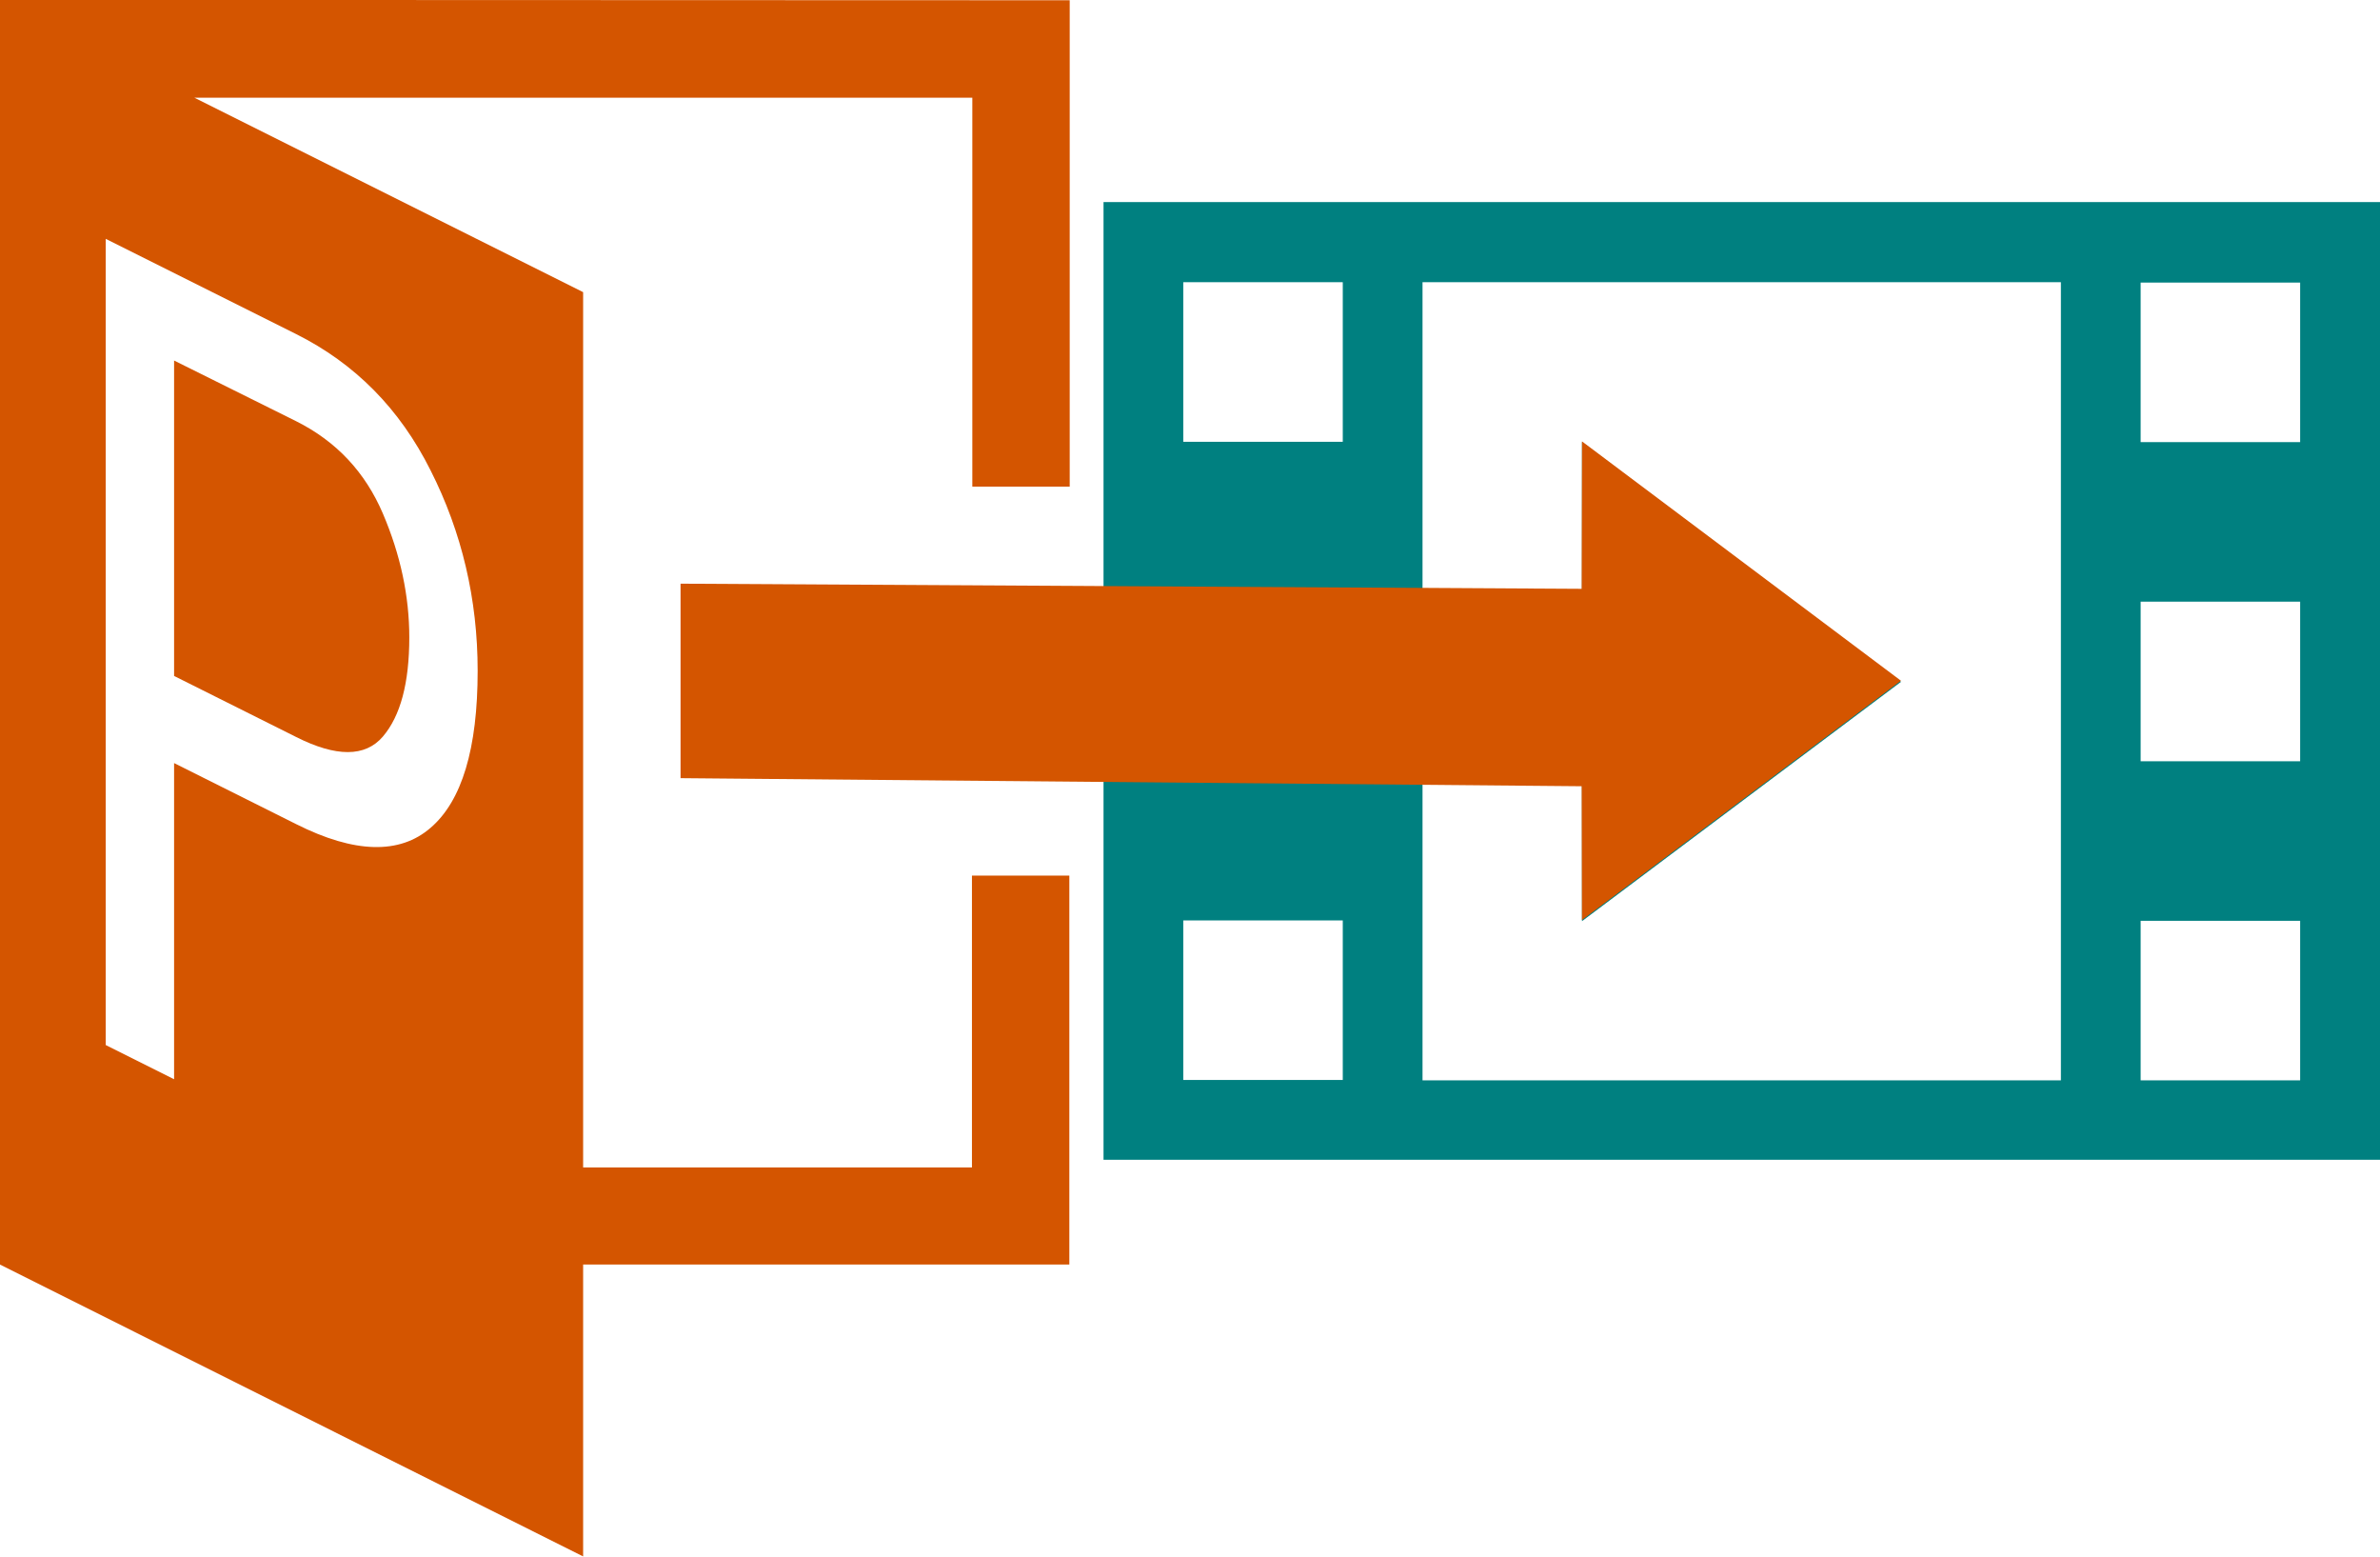
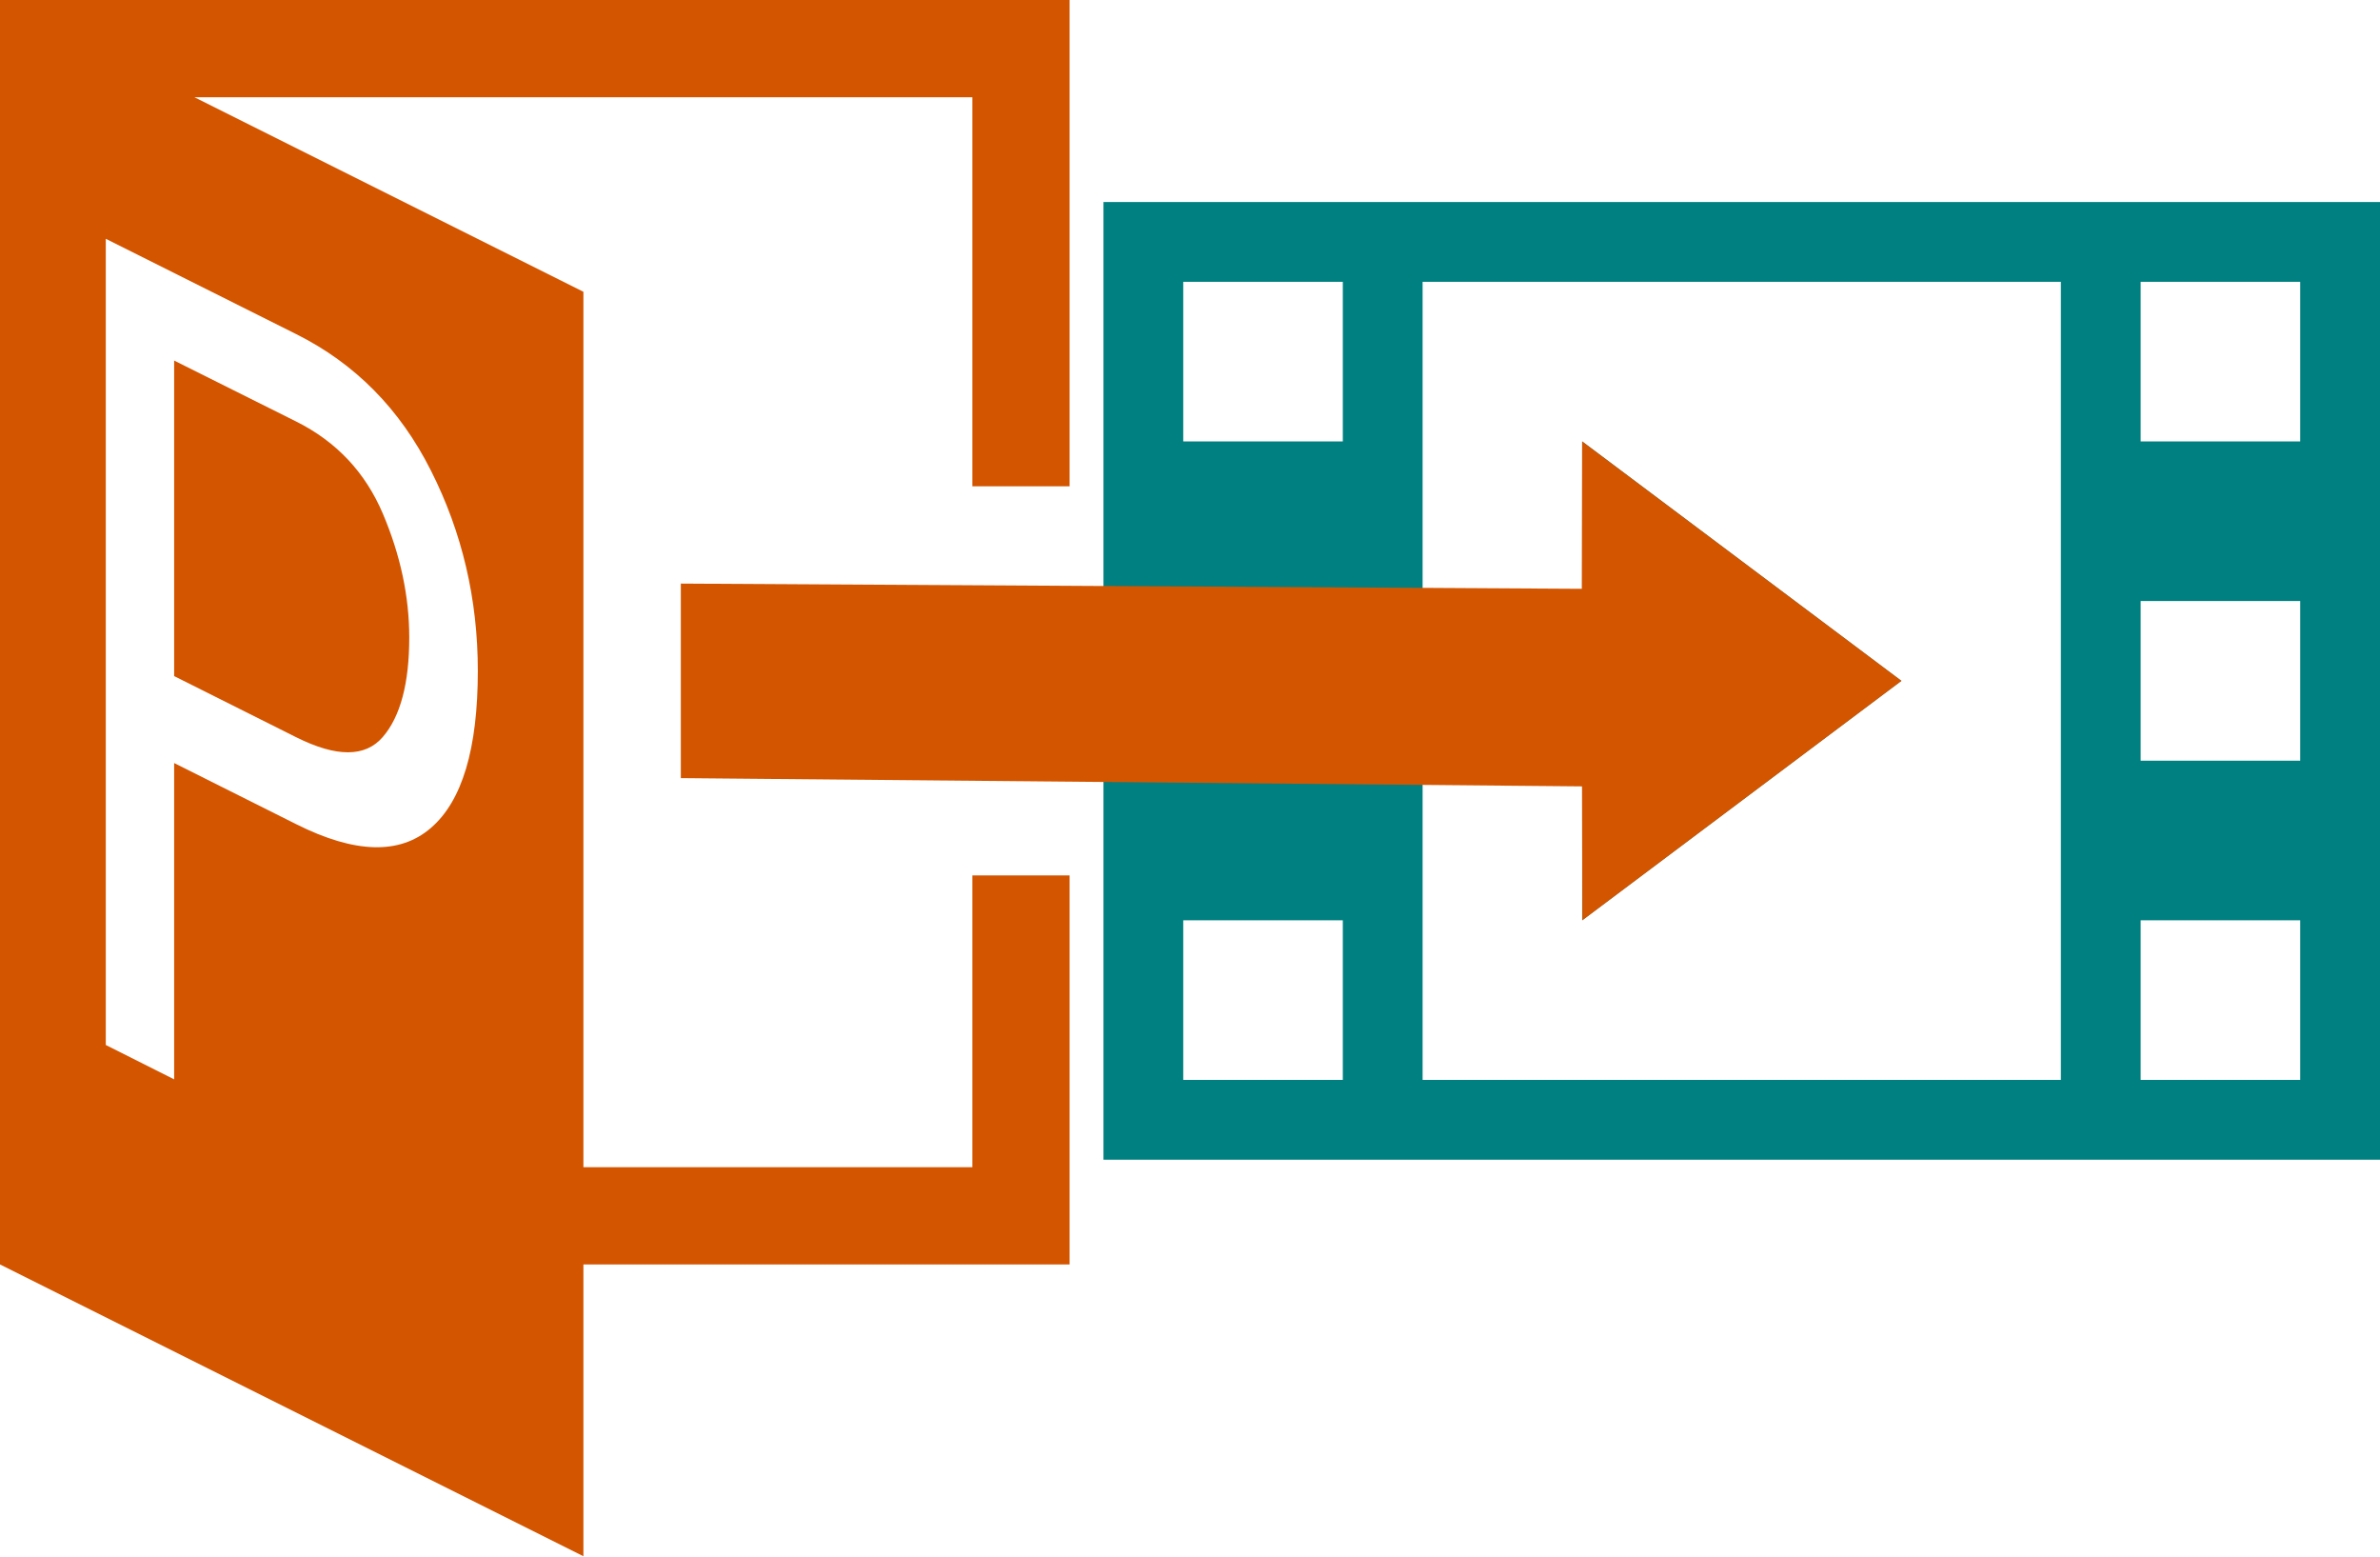
- <svg xmlns="http://www.w3.org/2000/svg" width="6.476mm" height="4.233mm" viewBox="0 0 6.476 4.233" version="1.1" id="svg18">
+ <svg xmlns="http://www.w3.org/2000/svg" id="svg18" version="1.1" viewBox="0 0 629.478 411.48" height="316.523mm" width="484.214mm">
  <defs id="defs12" />
-   <g id="layer1" transform="translate(-182.7323,-116.7613)">
-     <path style="fill:#008080;stroke-width:0.217" d="m 185.735,117.311 v 2.605 h 3.474 v -2.605 z m 0.651,2.388 h -0.434 v -0.434 h 0.434 z m 0,-0.868 h -0.434 v -0.434 h 0.434 z m 0,-0.868 h -0.434 v -0.434 h 0.434 z m 1.954,1.737 h -1.737 v -2.171 h 1.737 z m 0.651,0 h -0.434 v -0.434 h 0.434 z m 0,-0.868 h -0.434 v -0.434 h 0.434 z m 0,-0.868 h -0.434 v -0.434 h 0.434 z m -1.954,0 v 1.303 l 0.868,-0.651 z" id="path2" />
-     <path style="fill:#d45500;stroke-width:0.265" d="m 182.732,116.761 v 3.44 l 1.587,0.794 v -0.794 h 1.323 v -1.058 h -0.265 v 0.794 h -1.058 v -2.381 l -1.058,-0.529 h 2.117 v 1.058 h 0.265 v -1.323 z m 0.288,0.65 0.518,0.259 c 0.16,0.08 0.282,0.203 0.366,0.371 0.085,0.168 0.128,0.35 0.128,0.545 0,0.212 -0.043,0.354 -0.128,0.427 -0.084,0.073 -0.207,0.07 -0.366,-0.01 l -0.332,-0.166 v 0.86 l -0.186,-0.093 z m 0.186,0.331 v 0.858 l 0.332,0.166 c 0.109,0.055 0.188,0.055 0.236,-10e-4 0.048,-0.056 0.072,-0.146 0.072,-0.27 0,-0.112 -0.024,-0.225 -0.072,-0.337 -0.048,-0.112 -0.126,-0.196 -0.236,-0.251 z m 3.831,0.22 -9.2e-4,0.401 -2.452,-0.014 v 0.529 l 2.452,0.022 7.5e-4,0.364 0.868,-0.651 z" id="path35" />
-     <g style="font-style:normal;font-variant:normal;font-weight:normal;font-stretch:normal;font-size:3.025px;line-height:1.25;font-family:Roboto;-inkscape-font-specification:'Roboto Normal';font-variant-ligatures:normal;font-variant-caps:normal;font-variant-numeric:normal;letter-spacing:0px;word-spacing:0px;fill:#00ffff;fill-opacity:1;stroke:none;stroke-width:0.076" id="text48" transform="matrix(0.6567343,0,0,0.6191252,65.16392,41.78984)" aria-label="P" />
+   <g transform="translate(128.7686,86.86182)" id="layer1">
+     <path id="path2" d="M 163.085,-33.448 V 219.77 h 337.624 V -33.448 Z m 63.304,232.117 h -42.203 v -42.202 h 42.203 z m 0,-84.406 H 184.186 V 72.059 h 42.203 z m 0,-84.407 h -42.203 v -42.203 h 42.203 z M 416.303,198.668 H 247.491 V -12.347 h 168.812 z m 63.305,0 h -42.203 v -42.202 h 42.203 z m 0,-84.406 H 437.405 V 72.059 h 42.203 z m 0,-84.407 h -42.203 v -42.203 h 42.203 z m -189.914,0 V 156.466 l 84.407,-63.305 z" style="fill:#008080;stroke-width:21.102" />
+     <path id="path35" d="M -128.769,-86.862 V 247.465 l 154.305,77.153 v -77.153 H 154.124 V 144.596 h -25.718 v 77.153 H 25.536 V -9.709 L -77.333,-61.145 H 128.406 V 41.725 h 25.718 V -86.862 Z m 27.978,63.138 50.38,25.216 c 15.523,7.757 27.413,19.764 35.613,36.064 8.262,16.333 12.407,34.005 12.407,52.942 0,20.597 -4.141,34.445 -12.407,41.54 -8.204,7.125 -20.09,6.814 -35.613,-0.972 l -32.297,-16.174 v 83.632 l -18.083,-9.088 z m 18.083,32.197 v 83.431 l 32.297,16.174 c 10.641,5.317 18.274,5.307 22.905,-0.097 4.636,-5.395 6.979,-14.166 6.979,-26.27 0,-10.933 -2.352,-21.845 -6.979,-32.75 -4.636,-10.907 -12.264,-19.041 -22.905,-24.361 z m 372.401,21.382 -0.086,38.967 -238.307,-1.38 v 51.434 l 238.367,2.187 0.076,35.4 84.407,-63.305 z" style="fill:#d45500;stroke-width:25.717" />
+     <g aria-label="P" transform="matrix(0.6567343,0,0,0.6191252,65.16392,41.78984)" id="text48" style="font-style:normal;font-variant:normal;font-weight:normal;font-stretch:normal;font-size:3.025px;line-height:1.25;font-family:Roboto;-inkscape-font-specification:'Roboto Normal';font-variant-ligatures:normal;font-variant-caps:normal;font-variant-numeric:normal;letter-spacing:0px;word-spacing:0px;fill:#00ffff;fill-opacity:1;stroke:none;stroke-width:0.076" />
  </g>
</svg>
